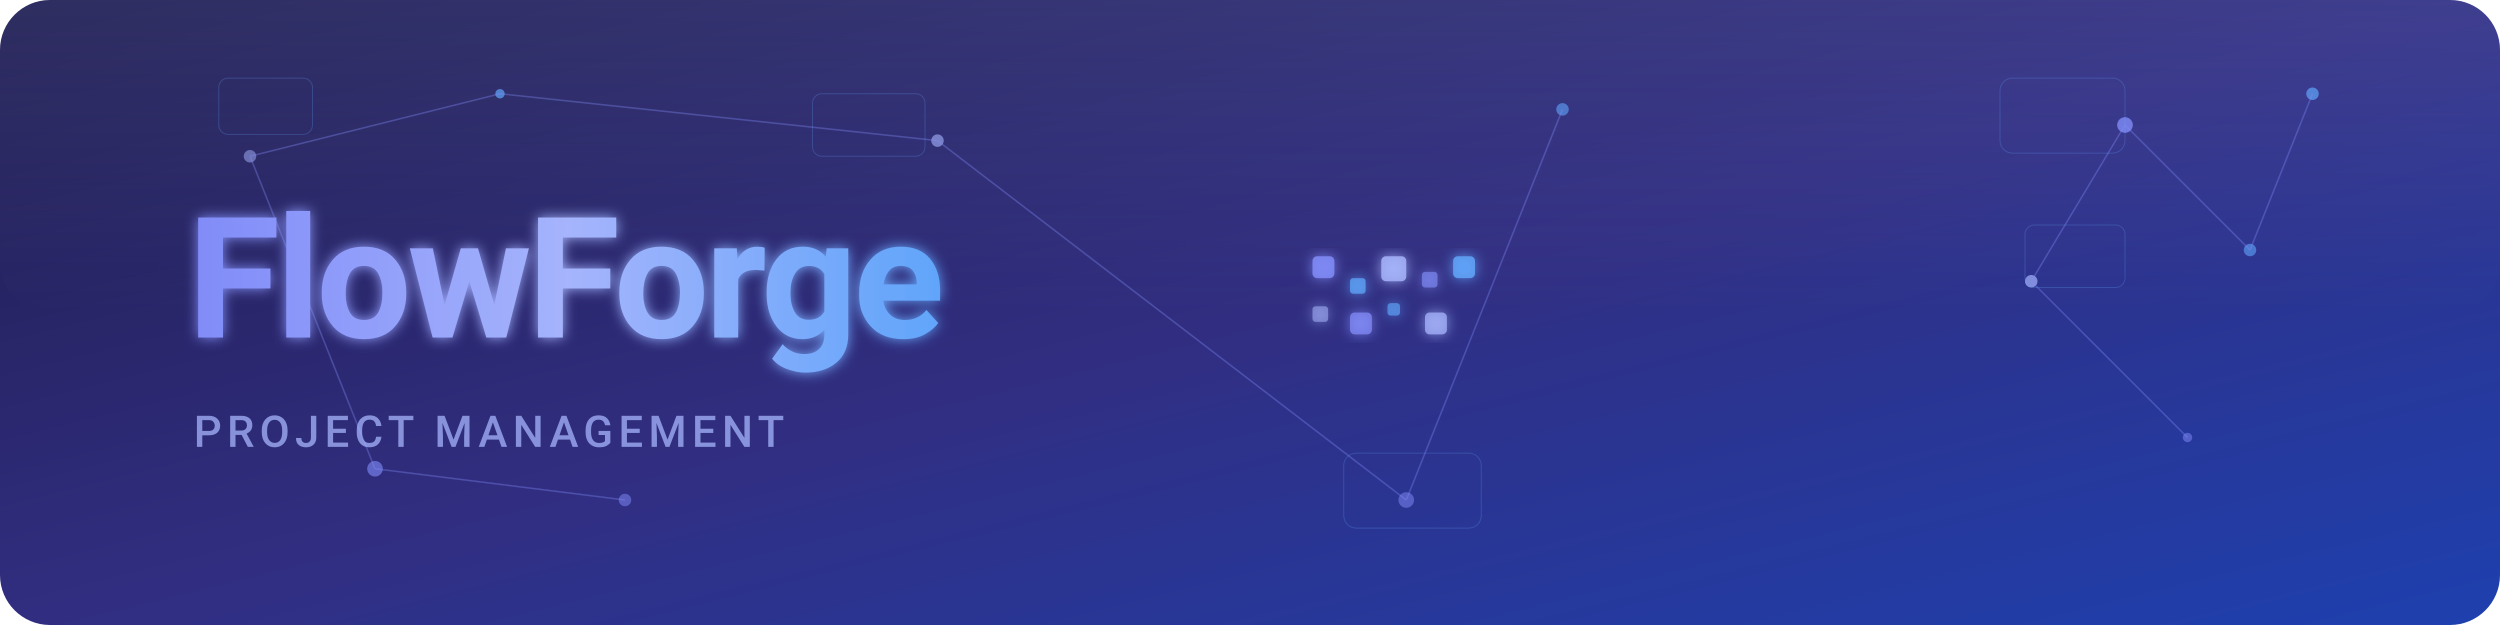
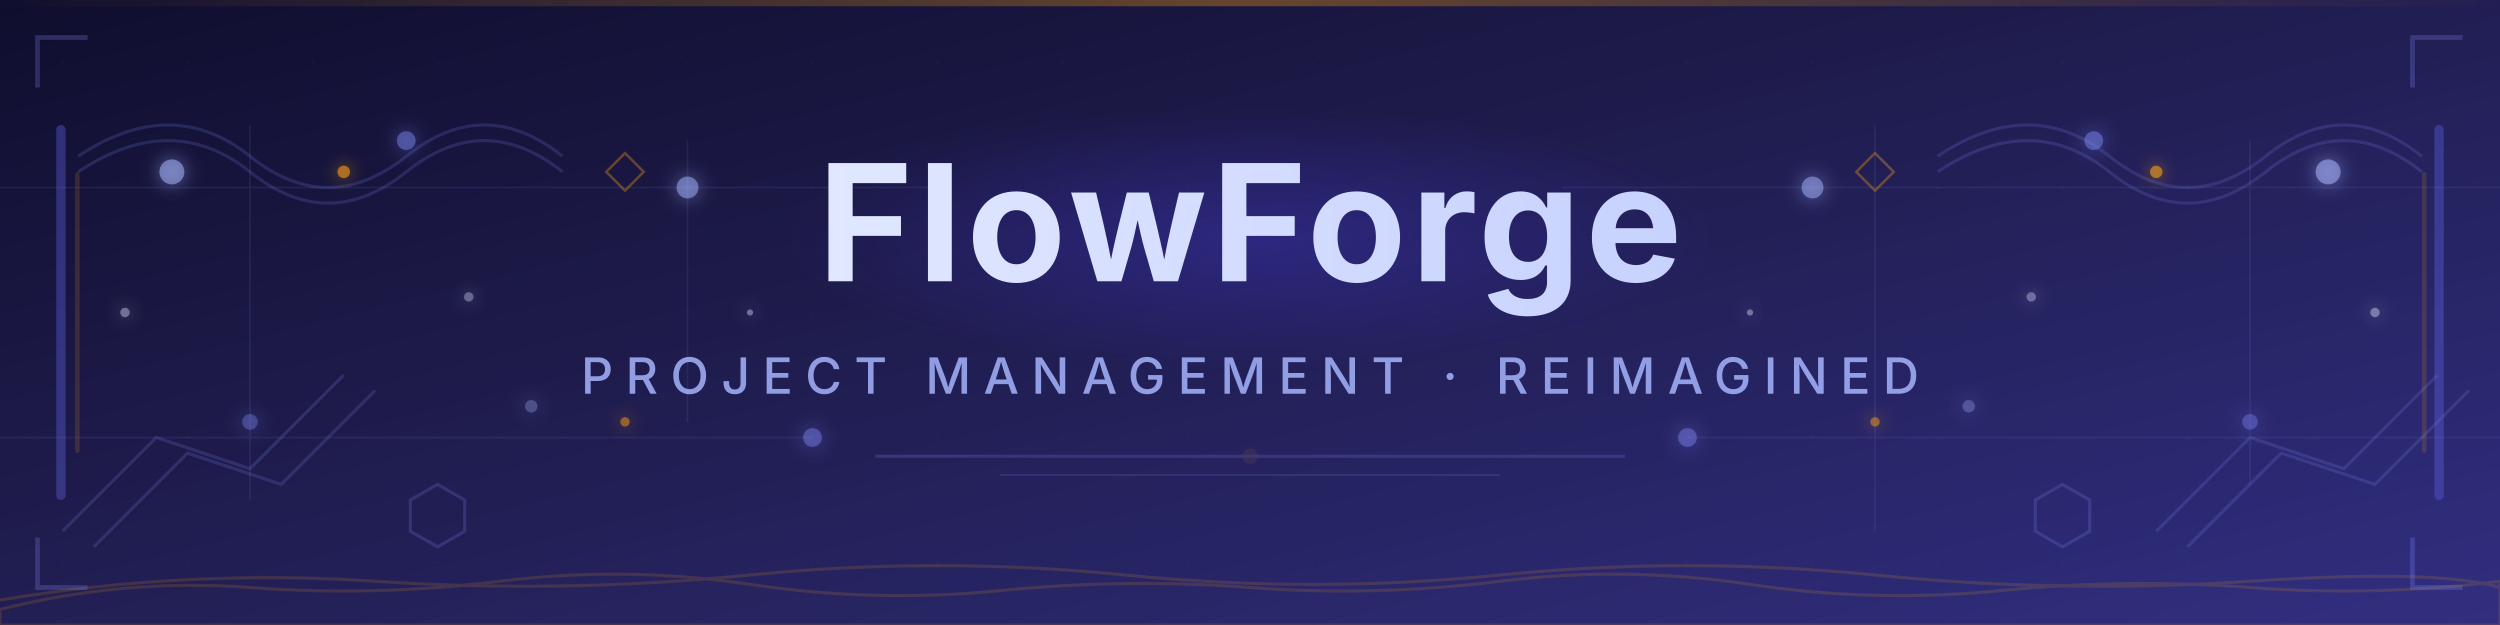
<svg xmlns="http://www.w3.org/2000/svg" viewBox="0 0 800 200" width="100%" height="100%">
  <defs>
-     <linearGradient id="bg" x1="0" y1="0" x2="1" y2="1">
-       <stop offset="0%" stop-color="#1e1b4b" />
-       <stop offset="50%" stop-color="#312e81" />
-       <stop offset="100%" stop-color="#1e40af" />
+     <linearGradient id="bgGrad" x1="0%" y1="0%" x2="100%" y2="100%">
+       <stop offset="0%" stop-color="#0f0e2e" />
+       <stop offset="40%" stop-color="#1e1b4b" />
+       <stop offset="100%" stop-color="#312e81" />
    </linearGradient>
-     <linearGradient id="accent" x1="0" y1="0" x2="1" y2="0">
-       <stop offset="0%" stop-color="#818cf8" />
-       <stop offset="50%" stop-color="#a5b4fc" />
-       <stop offset="100%" stop-color="#60a5fa" />
+     <linearGradient id="warmGrad" x1="0%" y1="0%" x2="100%" y2="0%">
+       <stop offset="0%" stop-color="#f59e0b" stop-opacity="0" />
+       <stop offset="50%" stop-color="#f59e0b" stop-opacity="0.35" />
+       <stop offset="100%" stop-color="#f59e0b" stop-opacity="0" />
    </linearGradient>
-     <linearGradient id="glow" x1="0.5" y1="0" x2="0.5" y2="1">
-       <stop offset="0%" stop-color="#a5b4fc" stop-opacity="0.12" />
-       <stop offset="100%" stop-color="#a5b4fc" stop-opacity="0" />
+     <linearGradient id="textGrad" x1="0%" y1="0%" x2="100%" y2="0%">
+       <stop offset="0%" stop-color="#e0e7ff" />
+       <stop offset="100%" stop-color="#c7d2fe" />
    </linearGradient>
-     <filter id="softGlow">
-       <feGaussianBlur stdDeviation="2" result="blur" />
+     <radialGradient id="vignette" cx="50%" cy="40%" r="30%">
+       <stop offset="0%" stop-color="#4338ca" stop-opacity="0.4" />
+       <stop offset="100%" stop-color="#4338ca" stop-opacity="0" />
+     </radialGradient>
+     <filter id="glow" x="-50%" y="-50%" width="200%" height="200%">
+       <feGaussianBlur stdDeviation="3" result="blur" />
      <feMerge>
        <feMergeNode in="blur" />
        <feMergeNode in="SourceGraphic" />
      </feMerge>
    </filter>
+     <filter id="softGlow" x="-100%" y="-100%" width="300%" height="300%">
+       <feGaussianBlur stdDeviation="2.5" result="blur" />
+       <feMerge>
+         <feMergeNode in="blur" />
+         <feMergeNode in="SourceGraphic" />
+       </feMerge>
+     </filter>
+     <pattern id="grid" width="40" height="40" patternUnits="userSpaceOnUse">
+       <circle cx="20" cy="20" r="0.5" fill="#818cf8" opacity="0.12" />
+     </pattern>
  </defs>
-   <rect width="800" height="200" fill="url(#bg)" rx="16" />
-   <rect x="0" y="0" width="800" height="100" fill="url(#glow)" rx="16" />
-   <circle cx="680" cy="40" r="2.5" fill="#818cf8" opacity="0.8" />
-   <circle cx="720" cy="80" r="2" fill="#60a5fa" opacity="0.6" />
-   <circle cx="650" cy="90" r="2" fill="#a5b4fc" opacity="0.7" />
-   <circle cx="700" cy="140" r="1.5" fill="#818cf8" opacity="0.5" />
-   <circle cx="740" cy="30" r="2" fill="#60a5fa" opacity="0.7" />
-   <circle cx="120" cy="150" r="2.5" fill="#818cf8" opacity="0.6" />
-   <circle cx="80" cy="50" r="2" fill="#a5b4fc" opacity="0.5" />
-   <circle cx="160" cy="30" r="1.5" fill="#60a5fa" opacity="0.7" />
-   <circle cx="200" cy="160" r="2" fill="#818cf8" opacity="0.5" />
-   <circle cx="300" cy="45" r="2" fill="#a5b4fc" opacity="0.6" />
-   <circle cx="450" cy="160" r="2.5" fill="#818cf8" opacity="0.5" />
-   <circle cx="500" cy="35" r="2" fill="#60a5fa" opacity="0.6" />
-   <g stroke="#818cf8" stroke-width="0.5" fill="none" opacity="0.35">
-     <line x1="680" y1="40" x2="720" y2="80" />
-     <line x1="680" y1="40" x2="650" y2="90" />
-     <line x1="720" y1="80" x2="740" y2="30" />
-     <line x1="650" y1="90" x2="700" y2="140" />
-     <line x1="80" y1="50" x2="120" y2="150" />
-     <line x1="80" y1="50" x2="160" y2="30" />
-     <line x1="120" y1="150" x2="200" y2="160" />
-     <line x1="160" y1="30" x2="300" y2="45" />
-     <line x1="300" y1="45" x2="450" y2="160" />
-     <line x1="450" y1="160" x2="500" y2="35" />
+   <rect width="800" height="200" fill="url(#bgGrad)" rx="0" />
+   <rect width="800" height="200" fill="url(#grid)" opacity="0.25" />
+   <ellipse cx="400" cy="90" rx="250" ry="70" fill="url(#vignette)" />
+   <rect x="0" y="0" width="800" height="2" fill="url(#warmGrad)" />
+   <g stroke="#f59e0b" stroke-width="1" fill="none" opacity="0.15">
+     <path d="M0,195 Q40,185 80,188 Q120,191 160,186 Q200,181 240,187 Q280,193 320,189 Q360,185 400,188 Q440,191 480,186 Q520,181 560,187 Q600,193 640,189 Q680,185 720,188 Q760,191 800,186 L800,200 L0,200 Z" fill="#f59e0b" fill-opacity="0.04" />
+     <path d="M0,192 Q60,182 120,186 Q180,190 240,184 Q300,178 360,184 Q420,190 480,184 Q540,178 600,184 Q660,190 720,186 Q780,182 800,188" />
  </g>
-   <g stroke="#60a5fa" stroke-width="0.3" fill="none" opacity="0.25">
-     <rect x="640" y="25" width="40" height="24" rx="4" />
-     <rect x="648" y="72" width="32" height="20" rx="3" />
-     <rect x="70" y="25" width="30" height="18" rx="3" />
-     <rect x="260" y="30" width="36" height="20" rx="3" />
-     <rect x="430" y="145" width="44" height="24" rx="4" />
+   <g stroke="#818cf8" stroke-width="1" opacity="0.18" fill="none">
+     <path d="M25,50 Q55,30 80,50 Q105,70 130,50 Q155,30 180,50" />
+     <path d="M25,55 Q55,35 80,55 Q105,75 130,55 Q155,35 180,55" />
+     <path d="M20,170 L50,140 L80,150 L110,120" />
+     <path d="M30,175 L60,145 L90,155 L120,125" />
  </g>
-   <text x="60" y="108" font-family="system-ui, -apple-system, 'Segoe UI', Roboto, sans-serif" font-size="54" font-weight="650" fill="url(#accent)" letter-spacing="-0.025em" filter="url(#softGlow)">FlowForge</text>
-   <text x="62" y="143" font-family="system-ui, -apple-system, 'Segoe UI', Roboto, sans-serif" font-size="14" font-weight="500" fill="#a5b4fc" opacity="0.75" letter-spacing="0.12em">PROJECT MANAGEMENT</text>
-   <g transform="translate(420, 82)" filter="url(#softGlow)">
-     <rect x="0" y="0" width="7" height="7" rx="1.5" fill="#818cf8" opacity="0.85" />
-     <rect x="12" y="7" width="5" height="5" rx="1" fill="#60a5fa" opacity="0.75" />
-     <rect x="22" y="0" width="8" height="8" rx="1.5" fill="#a5b4fc" opacity="0.85" />
-     <rect x="35" y="5" width="5" height="5" rx="1" fill="#818cf8" opacity="0.65" />
-     <rect x="45" y="0" width="7" height="7" rx="1.5" fill="#60a5fa" opacity="0.85" />
-     <rect x="0" y="16" width="5" height="5" rx="1" fill="#a5b4fc" opacity="0.55" />
-     <rect x="12" y="18" width="7" height="7" rx="1.5" fill="#818cf8" opacity="0.75" />
-     <rect x="24" y="15" width="4" height="4" rx="1" fill="#60a5fa" opacity="0.65" />
-     <rect x="36" y="18" width="7" height="7" rx="1.5" fill="#a5b4fc" opacity="0.75" />
+   <g stroke="#818cf8" stroke-width="1" opacity="0.18" fill="none">
+     <path d="M620,50 Q650,30 675,50 Q700,70 725,50 Q750,30 775,50" />
+     <path d="M620,55 Q650,35 675,55 Q700,75 725,55 Q750,35 775,55" />
+     <path d="M690,170 L720,140 L750,150 L780,120" />
+     <path d="M700,175 L730,145 L760,155 L790,125" />
+   </g>
+   <g stroke="#818cf8" stroke-width="0.5" opacity="0.12" fill="none">
+     <line x1="0" y1="60" x2="300" y2="60" />
+     <line x1="500" y1="60" x2="800" y2="60" />
+     <line x1="0" y1="140" x2="260" y2="140" />
+     <line x1="540" y1="140" x2="800" y2="140" />
+     <line x1="80" y1="40" x2="80" y2="160" />
+     <line x1="220" y1="45" x2="220" y2="135" />
+     <line x1="600" y1="40" x2="600" y2="170" />
+     <line x1="720" y1="45" x2="720" y2="155" />
+   </g>
+   <g filter="url(#glow)">
+     <circle cx="55" cy="55" r="4" fill="#a5b4fc" opacity="0.55" />
+     <circle cx="130" cy="45" r="3" fill="#818cf8" opacity="0.45" />
+     <circle cx="220" cy="60" r="3.5" fill="#a5b4fc" opacity="0.5" />
+     <circle cx="80" cy="135" r="2.5" fill="#818cf8" opacity="0.35" />
+     <circle cx="170" cy="130" r="2" fill="#a5b4fc" opacity="0.3" />
+     <circle cx="260" cy="140" r="3" fill="#818cf8" opacity="0.4" />
+     <circle cx="745" cy="55" r="4" fill="#a5b4fc" opacity="0.55" />
+     <circle cx="670" cy="45" r="3" fill="#818cf8" opacity="0.45" />
+     <circle cx="580" cy="60" r="3.5" fill="#a5b4fc" opacity="0.5" />
+     <circle cx="720" cy="135" r="2.5" fill="#818cf8" opacity="0.35" />
+     <circle cx="630" cy="130" r="2" fill="#a5b4fc" opacity="0.3" />
+     <circle cx="540" cy="140" r="3" fill="#818cf8" opacity="0.4" />
+   </g>
+   <g filter="url(#softGlow)">
+     <circle cx="110" cy="55" r="2" fill="#f59e0b" opacity="0.6" />
+     <circle cx="200" cy="135" r="1.5" fill="#f59e0b" opacity="0.5" />
+     <circle cx="690" cy="55" r="2" fill="#f59e0b" opacity="0.6" />
+     <circle cx="600" cy="135" r="1.5" fill="#f59e0b" opacity="0.5" />
+   </g>
+   <g filter="url(#softGlow)">
+     <circle cx="40" cy="100" r="1.5" fill="#e0e7ff" opacity="0.4" />
+     <circle cx="150" cy="95" r="1.5" fill="#e0e7ff" opacity="0.35" />
+     <circle cx="240" cy="100" r="1" fill="#e0e7ff" opacity="0.4" />
+     <circle cx="760" cy="100" r="1.5" fill="#e0e7ff" opacity="0.4" />
+     <circle cx="650" cy="95" r="1.5" fill="#e0e7ff" opacity="0.35" />
+     <circle cx="560" cy="100" r="1" fill="#e0e7ff" opacity="0.4" />
+   </g>
+   <g transform="translate(140, 165)" stroke="#818cf8" stroke-width="1" fill="none" opacity="0.2">
+     <polygon points="0,-10 8.7,-5 8.7,5 0,10 -8.7,5 -8.7,-5" />
+   </g>
+   <g transform="translate(660, 165)" stroke="#818cf8" stroke-width="1" fill="none" opacity="0.2">
+     <polygon points="0,-10 8.7,-5 8.7,5 0,10 -8.7,5 -8.7,-5" />
+   </g>
+   <g transform="translate(200, 55)" stroke="#f59e0b" stroke-width="0.8" fill="none" opacity="0.35">
+     <polygon points="0,-6 6,0 0,6 -6,0" />
+   </g>
+   <g transform="translate(600, 55)" stroke="#f59e0b" stroke-width="0.8" fill="none" opacity="0.35">
+     <polygon points="0,-6 6,0 0,6 -6,0" />
+   </g>
+   <text x="400" y="90" text-anchor="middle" font-family="'Space Grotesk', 'Plus Jakarta Sans', 'Inter', 'Segoe UI', system-ui, sans-serif" font-size="52" font-weight="700" fill="url(#textGrad)" letter-spacing="1.5">
+     FlowForge
+   </text>
+   <text x="400" y="126" text-anchor="middle" font-family="'Space Grotesk', 'Plus Jakarta Sans', 'Inter', 'Segoe UI', system-ui, sans-serif" font-size="16" font-weight="500" fill="#a5b4fc" letter-spacing="4" opacity="0.85">
+     PROJECT MANAGEMENT · REIMAGINED
+   </text>
+   <g opacity="0.2">
+     <line x1="280" y1="146" x2="520" y2="146" stroke="#818cf8" stroke-width="1" />
+     <circle cx="400" cy="146" r="2.5" fill="#f59e0b" opacity="0.4" />
+     <line x1="320" y1="152" x2="480" y2="152" stroke="#818cf8" stroke-width="0.5" />
+   </g>
+   <rect x="18" y="40" width="3" height="120" rx="1.5" fill="#6366f1" opacity="0.35" />
+   <rect x="24" y="55" width="1.5" height="90" rx="1" fill="#f59e0b" opacity="0.15" />
+   <rect x="779" y="40" width="3" height="120" rx="1.5" fill="#6366f1" opacity="0.35" />
+   <rect x="775" y="55" width="1.5" height="90" rx="1" fill="#f59e0b" opacity="0.15" />
+   <g stroke="#818cf8" stroke-width="1.5" opacity="0.25" fill="none">
+     <path d="M12,28 L12,12 L28,12" />
+     <path d="M788,12 L772,12 L772,28" />
+     <path d="M12,172 L12,188 L28,188" />
+     <path d="M788,188 L772,188 L772,172" />
  </g>
</svg>
